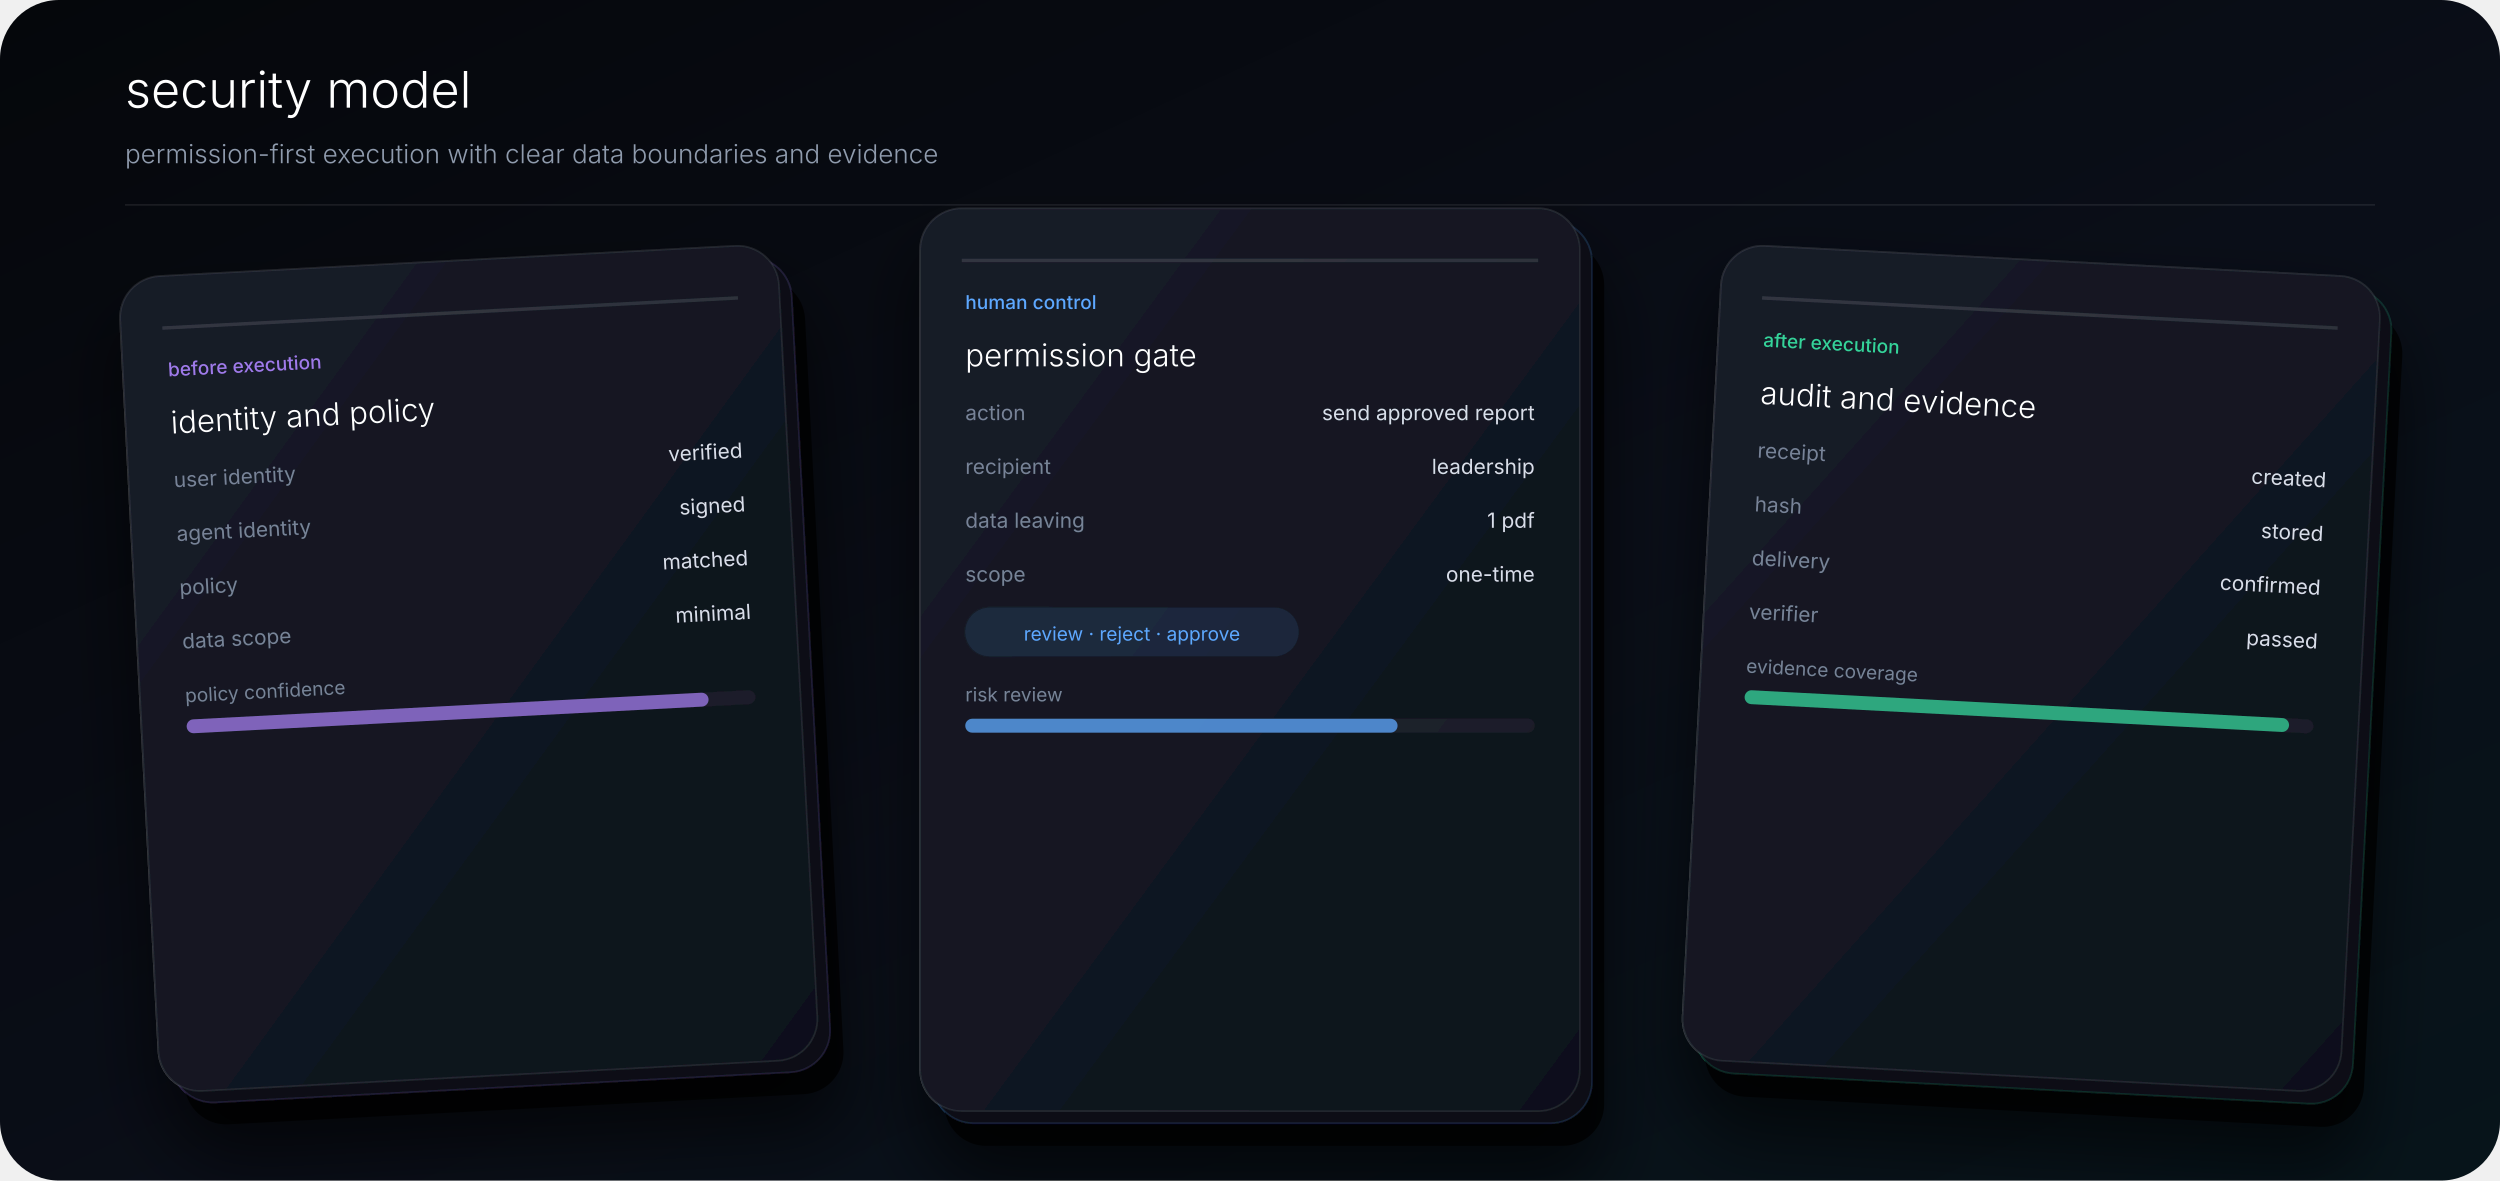
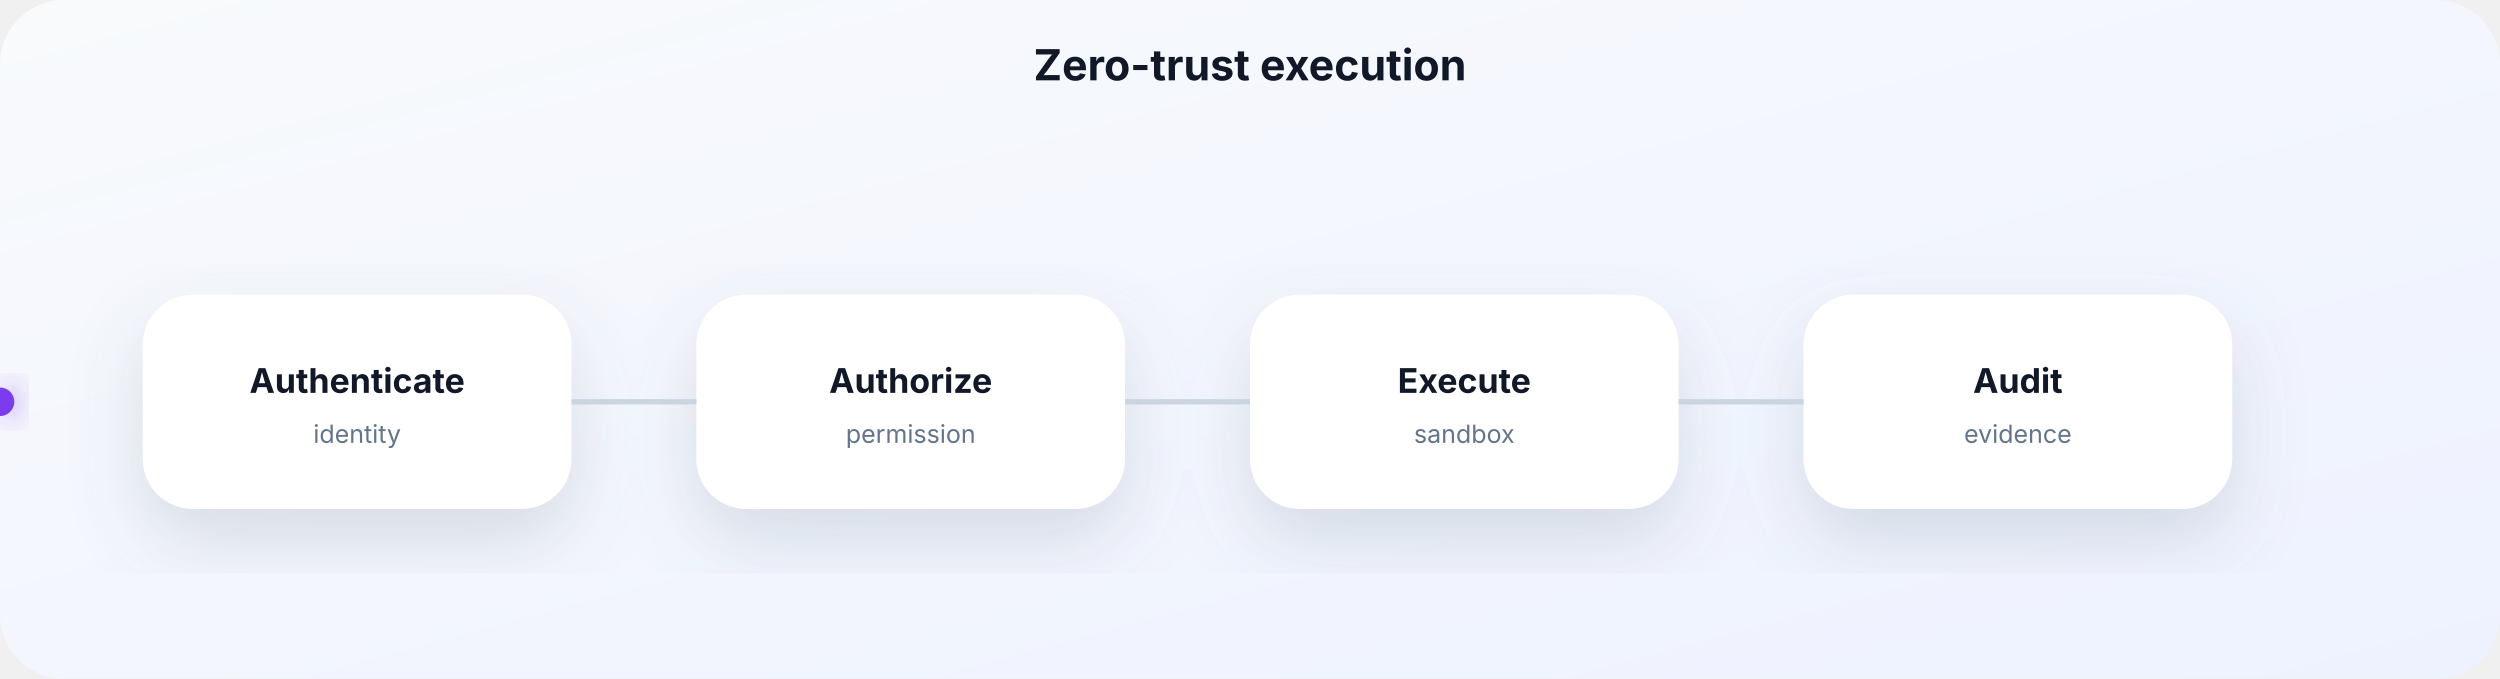
- <svg xmlns="http://www.w3.org/2000/svg" width="1440" height="680" viewBox="0 0 1440 680">
+ <svg xmlns="http://www.w3.org/2000/svg" width="1400" height="380" viewBox="0 0 1400 380">
  <defs>
    <linearGradient id="bg" x1="0" y1="0" x2="1" y2="1">
-       <stop offset="0" stop-color="#05070b" />
-       <stop offset=".55" stop-color="#0a0e18" />
-       <stop offset="1" stop-color="#07141a" />
+       <stop offset="0" stop-color="#F8FAFC" />
+       <stop offset="1" stop-color="#EEF2FF" />
    </linearGradient>
-     <linearGradient id="surface" x1="0" y1="0" x2="1" y2="1">
-       <stop offset="0" stop-color="#171c28" />
-       <stop offset="1" stop-color="#0d111a" />
+     <linearGradient id="accent" x1="0" y1="0" x2="1" y2="1">
+       <stop offset="0" stop-color="#7C3AED" />
+       <stop offset="0.5" stop-color="#3B82F6" />
+       <stop offset="1" stop-color="#06B6D4" />
    </linearGradient>
-     <linearGradient id="surface2" x1="0" y1="0" x2="1" y2="1">
-       <stop offset="0" stop-color="#202736" />
-       <stop offset="1" stop-color="#111722" />
-     </linearGradient>
-     <linearGradient id="brand" x1="0" y1="0" x2="1" y2="1">
-       <stop offset="0" stop-color="#9f7aea" />
-       <stop offset=".5" stop-color="#5da8ff" />
-       <stop offset="1" stop-color="#2dd4bf" />
-     </linearGradient>
-     <linearGradient id="metal" x1="0" y1="0" x2="1" y2="1">
-       <stop offset="0" stop-color="#f8fafc" />
-       <stop offset=".25" stop-color="#64748b" />
-       <stop offset=".52" stop-color="#ffffff" />
-       <stop offset=".78" stop-color="#334155" />
-       <stop offset="1" stop-color="#cbd5e1" />
-     </linearGradient>
-     <radialGradient id="orb">
-       <stop offset="0" stop-color="#7c3aed" stop-opacity=".28" />
-       <stop offset=".55" stop-color="#38bdf8" stop-opacity=".10" />
-       <stop offset="1" stop-color="#05070b" stop-opacity="0" />
-     </radialGradient>
-     <filter id="shadow" x="-80%" y="-80%" width="260%" height="260%">
-       <feDropShadow dx="0" dy="24" stdDeviation="20" flood-color="#000000" flood-opacity=".62" />
+     <filter id="shadow" x="-30%" y="-30%" width="160%" height="160%">
+       <feDropShadow dx="0" dy="18" stdDeviation="20" flood-color="#64748B" flood-opacity=".20" />
    </filter>
-     <filter id="smallShadow" x="-50%" y="-50%" width="200%" height="200%">
-       <feDropShadow dx="0" dy="12" stdDeviation="10" flood-color="#000000" flood-opacity=".48" />
-     </filter>
-     <filter id="glow" x="-100%" y="-100%" width="300%" height="300%">
-       <feGaussianBlur stdDeviation="7" result="blur" />
+     <filter id="glow" x="-50%" y="-50%" width="200%" height="200%">
+       <feGaussianBlur stdDeviation="8" result="b" />
      <feMerge>
-         <feMergeNode in="blur" />
+         <feMergeNode in="b" />
        <feMergeNode in="SourceGraphic" />
      </feMerge>
    </filter>
  </defs>
-   <rect width="1440" height="680" rx="34" fill="url(#bg)" />
-   <text x="72" y="62" font-family="Inter,Arial,sans-serif" font-size="29" font-weight="350" fill="#ffffff">security model</text>
-   <text x="72" y="94" font-family="Inter,Arial,sans-serif" font-size="15" font-weight="300" fill="#8f9bad">permission-first execution with clear data boundaries and evidence</text>
-   <line x1="72" y1="118" x2="1368" y2="118" stroke="#ffffff" stroke-opacity=".08" />
-   <g transform="translate(80 150) rotate(-3 190.0 235.0)" filter="url(#shadow)">
-     <rect x="14" y="20" width="380" height="470" rx="24" fill="#020305" opacity=".78" />
-     <rect x="7.0" y="7.0" width="380" height="470" rx="24" fill="#0b0f17" stroke="#9f7aea" stroke-opacity=".16" />
-     <rect width="380" height="470" rx="24" fill="url(#surface)" stroke="#ffffff" stroke-opacity=".09" />
-     <path d="M24 30 H356" stroke="#ffffff" stroke-opacity=".12" stroke-width="2" />
-     <text x="26" y="58" font-family="Inter,Arial,sans-serif" font-size="11" font-weight="500" fill="#9f7aea">before execution</text>
-     <text x="26" y="91" font-family="Inter,Arial,sans-serif" font-size="18" font-weight="350" fill="#ffffff">identity and policy</text>
-     <text x="26" y="122" font-family="Inter,Arial,sans-serif" font-size="12" fill="#778397">user identity</text>
-     <text x="354" y="122" text-anchor="end" font-family="Inter,Arial,sans-serif" font-size="12" fill="#d8dee9">verified</text>
-     <text x="26" y="153" font-family="Inter,Arial,sans-serif" font-size="12" fill="#778397">agent identity</text>
-     <text x="354" y="153" text-anchor="end" font-family="Inter,Arial,sans-serif" font-size="12" fill="#d8dee9">signed</text>
-     <text x="26" y="184" font-family="Inter,Arial,sans-serif" font-size="12" fill="#778397">policy</text>
-     <text x="354" y="184" text-anchor="end" font-family="Inter,Arial,sans-serif" font-size="12" fill="#d8dee9">matched</text>
-     <text x="26" y="215" font-family="Inter,Arial,sans-serif" font-size="12" fill="#778397">data scope</text>
-     <text x="354" y="215" text-anchor="end" font-family="Inter,Arial,sans-serif" font-size="12" fill="#d8dee9">minimal</text>
-     <text x="26" y="246" font-family="Inter,Arial,sans-serif" font-size="11" fill="#778397">policy confidence</text>
-     <rect x="26" y="256" width="328" height="8" rx="4" fill="#ffffff" opacity=".05" />
-     <rect x="26" y="256" width="301" height="8" rx="4" fill="#9f7aea" opacity=".75" />
+   <rect width="1400" height="380" rx="36" fill="url(#bg)" />
+   <text x="700" y="45" text-anchor="middle" font-family="Inter,Arial,sans-serif" font-size="24" font-weight="700" fill="#111827">Zero-trust execution</text>
+   <g filter="url(#shadow)">
+     <rect x="80" y="165" width="240" height="120" rx="28" fill="#FFFFFF" />
+     <rect x="390" y="165" width="240" height="120" rx="28" fill="#FFFFFF" />
+     <rect x="700" y="165" width="240" height="120" rx="28" fill="#FFFFFF" />
+     <rect x="1010" y="165" width="240" height="120" rx="28" fill="#FFFFFF" />
  </g>
-   <g transform="translate(530 120) rotate(0 190.0 260.0)" filter="url(#shadow)">
-     <rect x="14" y="20" width="380" height="520" rx="24" fill="#020305" opacity=".78" />
-     <rect x="7.0" y="7.0" width="380" height="520" rx="24" fill="#0b0f17" stroke="#5da8ff" stroke-opacity=".16" />
-     <rect width="380" height="520" rx="24" fill="url(#surface)" stroke="#ffffff" stroke-opacity=".09" />
-     <path d="M24 30 H356" stroke="#ffffff" stroke-opacity=".12" stroke-width="2" />
-     <text x="26" y="58" font-family="Inter,Arial,sans-serif" font-size="11" font-weight="500" fill="#5da8ff">human control</text>
-     <text x="26" y="91" font-family="Inter,Arial,sans-serif" font-size="18" font-weight="350" fill="#ffffff">permission gate</text>
-     <text x="26" y="122" font-family="Inter,Arial,sans-serif" font-size="12" fill="#778397">action</text>
-     <text x="354" y="122" text-anchor="end" font-family="Inter,Arial,sans-serif" font-size="12" fill="#d8dee9">send approved report</text>
-     <text x="26" y="153" font-family="Inter,Arial,sans-serif" font-size="12" fill="#778397">recipient</text>
-     <text x="354" y="153" text-anchor="end" font-family="Inter,Arial,sans-serif" font-size="12" fill="#d8dee9">leadership</text>
-     <text x="26" y="184" font-family="Inter,Arial,sans-serif" font-size="12" fill="#778397">data leaving</text>
-     <text x="354" y="184" text-anchor="end" font-family="Inter,Arial,sans-serif" font-size="12" fill="#d8dee9">1 pdf</text>
-     <text x="26" y="215" font-family="Inter,Arial,sans-serif" font-size="12" fill="#778397">scope</text>
-     <text x="354" y="215" text-anchor="end" font-family="Inter,Arial,sans-serif" font-size="12" fill="#d8dee9">one-time</text>
-     <rect x="26" y="230" width="192" height="28" rx="14" fill="#5da8ff" opacity=".12" stroke="#5da8ff" stroke-opacity=".18" />
-     <text x="122.0" y="249" text-anchor="middle" font-family="Inter,Arial,sans-serif" font-size="11" fill="#5da8ff">review · reject · approve</text>
-     <text x="26" y="284" font-family="Inter,Arial,sans-serif" font-size="11" fill="#778397">risk review</text>
-     <rect x="26" y="294" width="328" height="8" rx="4" fill="#ffffff" opacity=".05" />
-     <rect x="26" y="294" width="249" height="8" rx="4" fill="#5da8ff" opacity=".75" />
+   <g font-family="Inter,Arial,sans-serif" text-anchor="middle">
+     <text x="200" y="220" font-size="19" font-weight="700" fill="#111827">Authenticate</text>
+     <text x="510" y="220" font-size="19" font-weight="700" fill="#111827">Authorize</text>
+     <text x="820" y="220" font-size="19" font-weight="700" fill="#111827">Execute</text>
+     <text x="1130" y="220" font-size="19" font-weight="700" fill="#111827">Audit</text>
+     <text x="200" y="248" font-size="14" fill="#64748B">identity</text>
+     <text x="510" y="248" font-size="14" fill="#64748B">permission</text>
+     <text x="820" y="248" font-size="14" fill="#64748B">sandbox</text>
+     <text x="1130" y="248" font-size="14" fill="#64748B">evidence</text>
  </g>
-   <g transform="translate(980 150) rotate(3 190.0 235.0)" filter="url(#shadow)">
-     <rect x="14" y="20" width="380" height="470" rx="24" fill="#020305" opacity=".78" />
-     <rect x="7.0" y="7.0" width="380" height="470" rx="24" fill="#0b0f17" stroke="#34d399" stroke-opacity=".16" />
-     <rect width="380" height="470" rx="24" fill="url(#surface)" stroke="#ffffff" stroke-opacity=".09" />
-     <path d="M24 30 H356" stroke="#ffffff" stroke-opacity=".12" stroke-width="2" />
-     <text x="26" y="58" font-family="Inter,Arial,sans-serif" font-size="11" font-weight="500" fill="#34d399">after execution</text>
-     <text x="26" y="91" font-family="Inter,Arial,sans-serif" font-size="18" font-weight="350" fill="#ffffff">audit and evidence</text>
-     <text x="26" y="122" font-family="Inter,Arial,sans-serif" font-size="12" fill="#778397">receipt</text>
-     <text x="354" y="122" text-anchor="end" font-family="Inter,Arial,sans-serif" font-size="12" fill="#d8dee9">created</text>
-     <text x="26" y="153" font-family="Inter,Arial,sans-serif" font-size="12" fill="#778397">hash</text>
-     <text x="354" y="153" text-anchor="end" font-family="Inter,Arial,sans-serif" font-size="12" fill="#d8dee9">stored</text>
-     <text x="26" y="184" font-family="Inter,Arial,sans-serif" font-size="12" fill="#778397">delivery</text>
-     <text x="354" y="184" text-anchor="end" font-family="Inter,Arial,sans-serif" font-size="12" fill="#d8dee9">confirmed</text>
-     <text x="26" y="215" font-family="Inter,Arial,sans-serif" font-size="12" fill="#778397">verifier</text>
-     <text x="354" y="215" text-anchor="end" font-family="Inter,Arial,sans-serif" font-size="12" fill="#d8dee9">passed</text>
-     <text x="26" y="246" font-family="Inter,Arial,sans-serif" font-size="11" fill="#778397">evidence coverage</text>
-     <rect x="26" y="256" width="328" height="8" rx="4" fill="#ffffff" opacity=".05" />
-     <rect x="26" y="256" width="314" height="8" rx="4" fill="#34d399" opacity=".75" />
-   </g>
+   <path d="M320 225H390M630 225H700M940 225H1010" stroke="#CBD5E1" stroke-width="3" />
+   <circle cy="225" r="8" fill="#7C3AED" filter="url(#glow)">
+     <animate attributeName="cx" values="320;1010" dur="3.7s" repeatCount="indefinite" />
+   </circle>
</svg>
